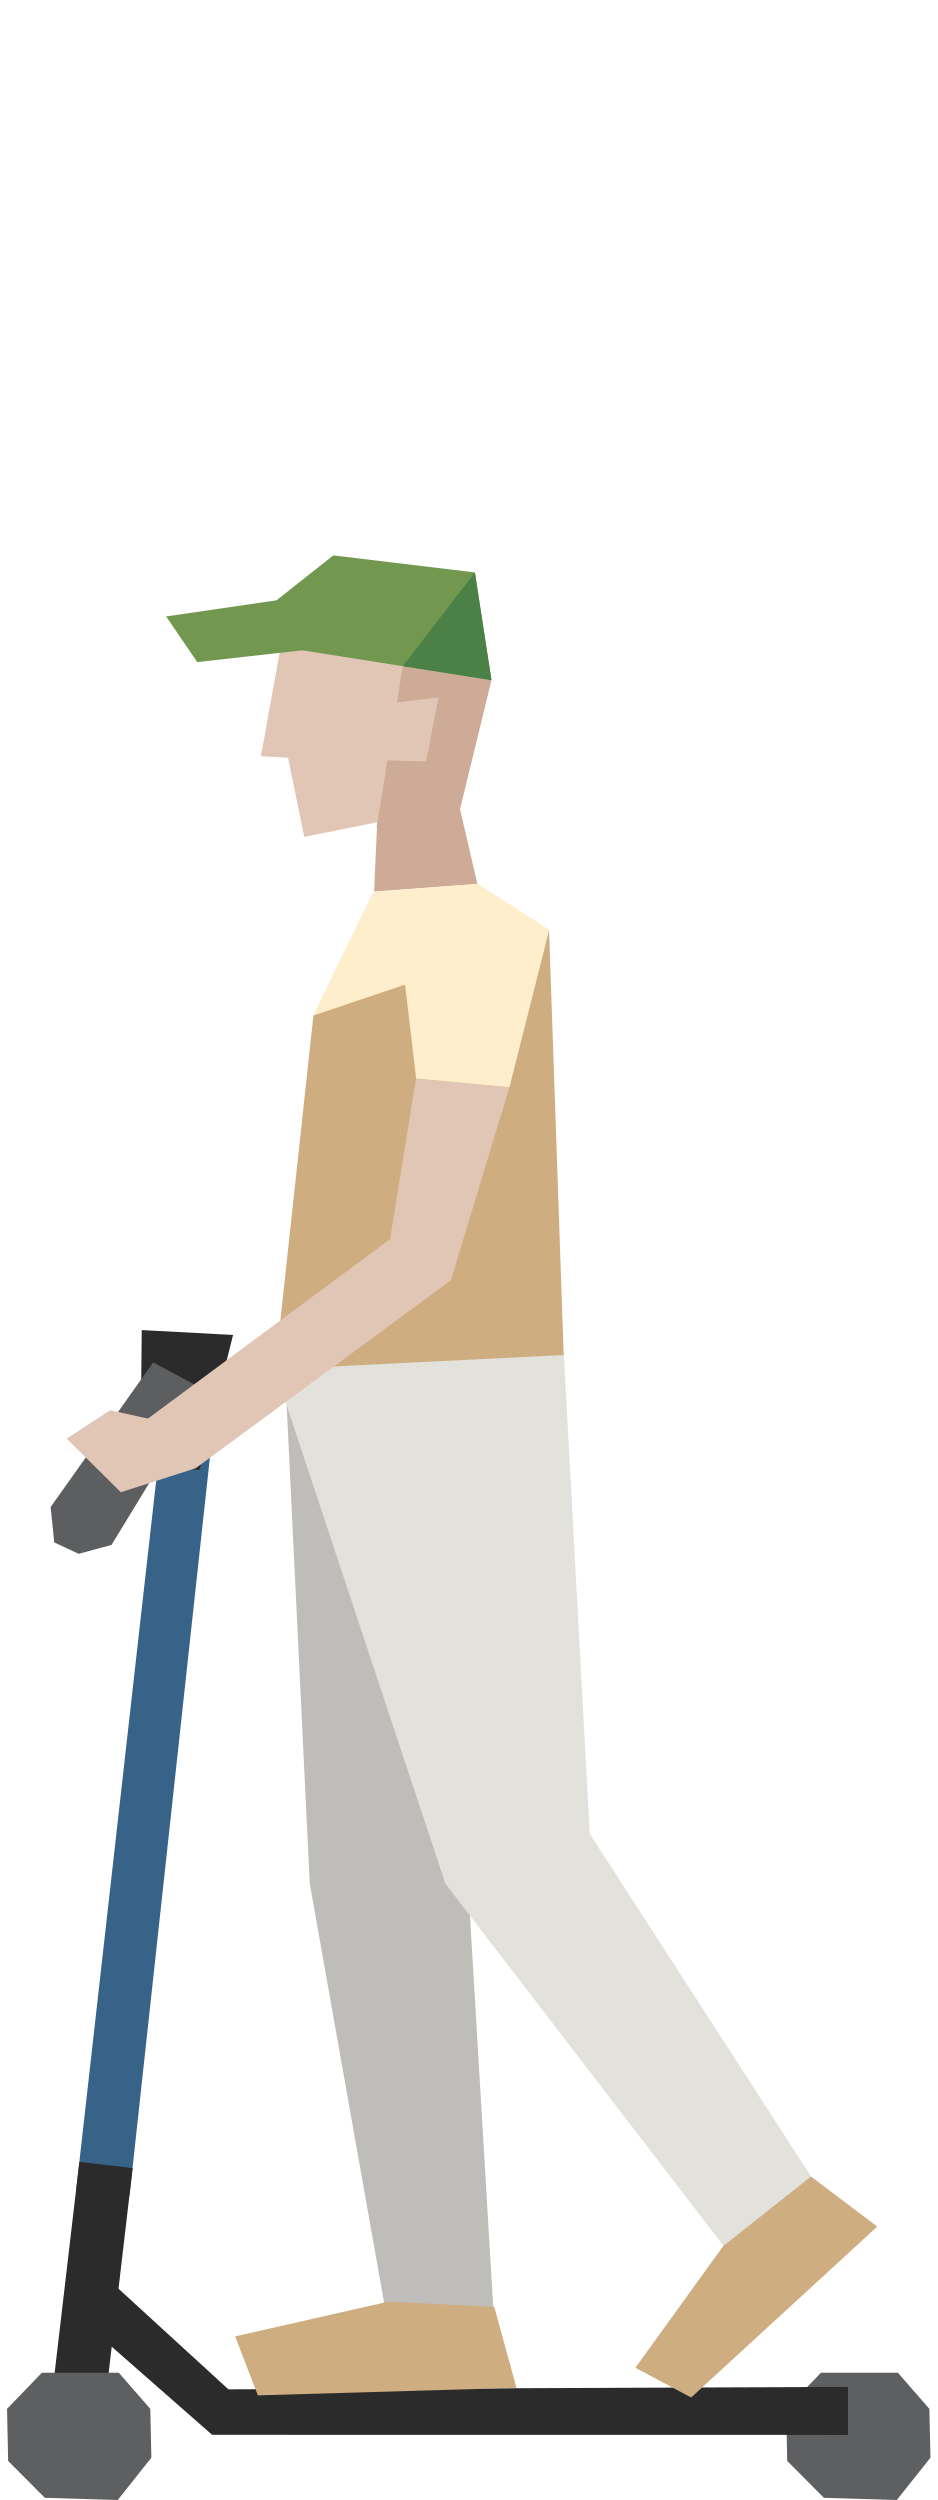
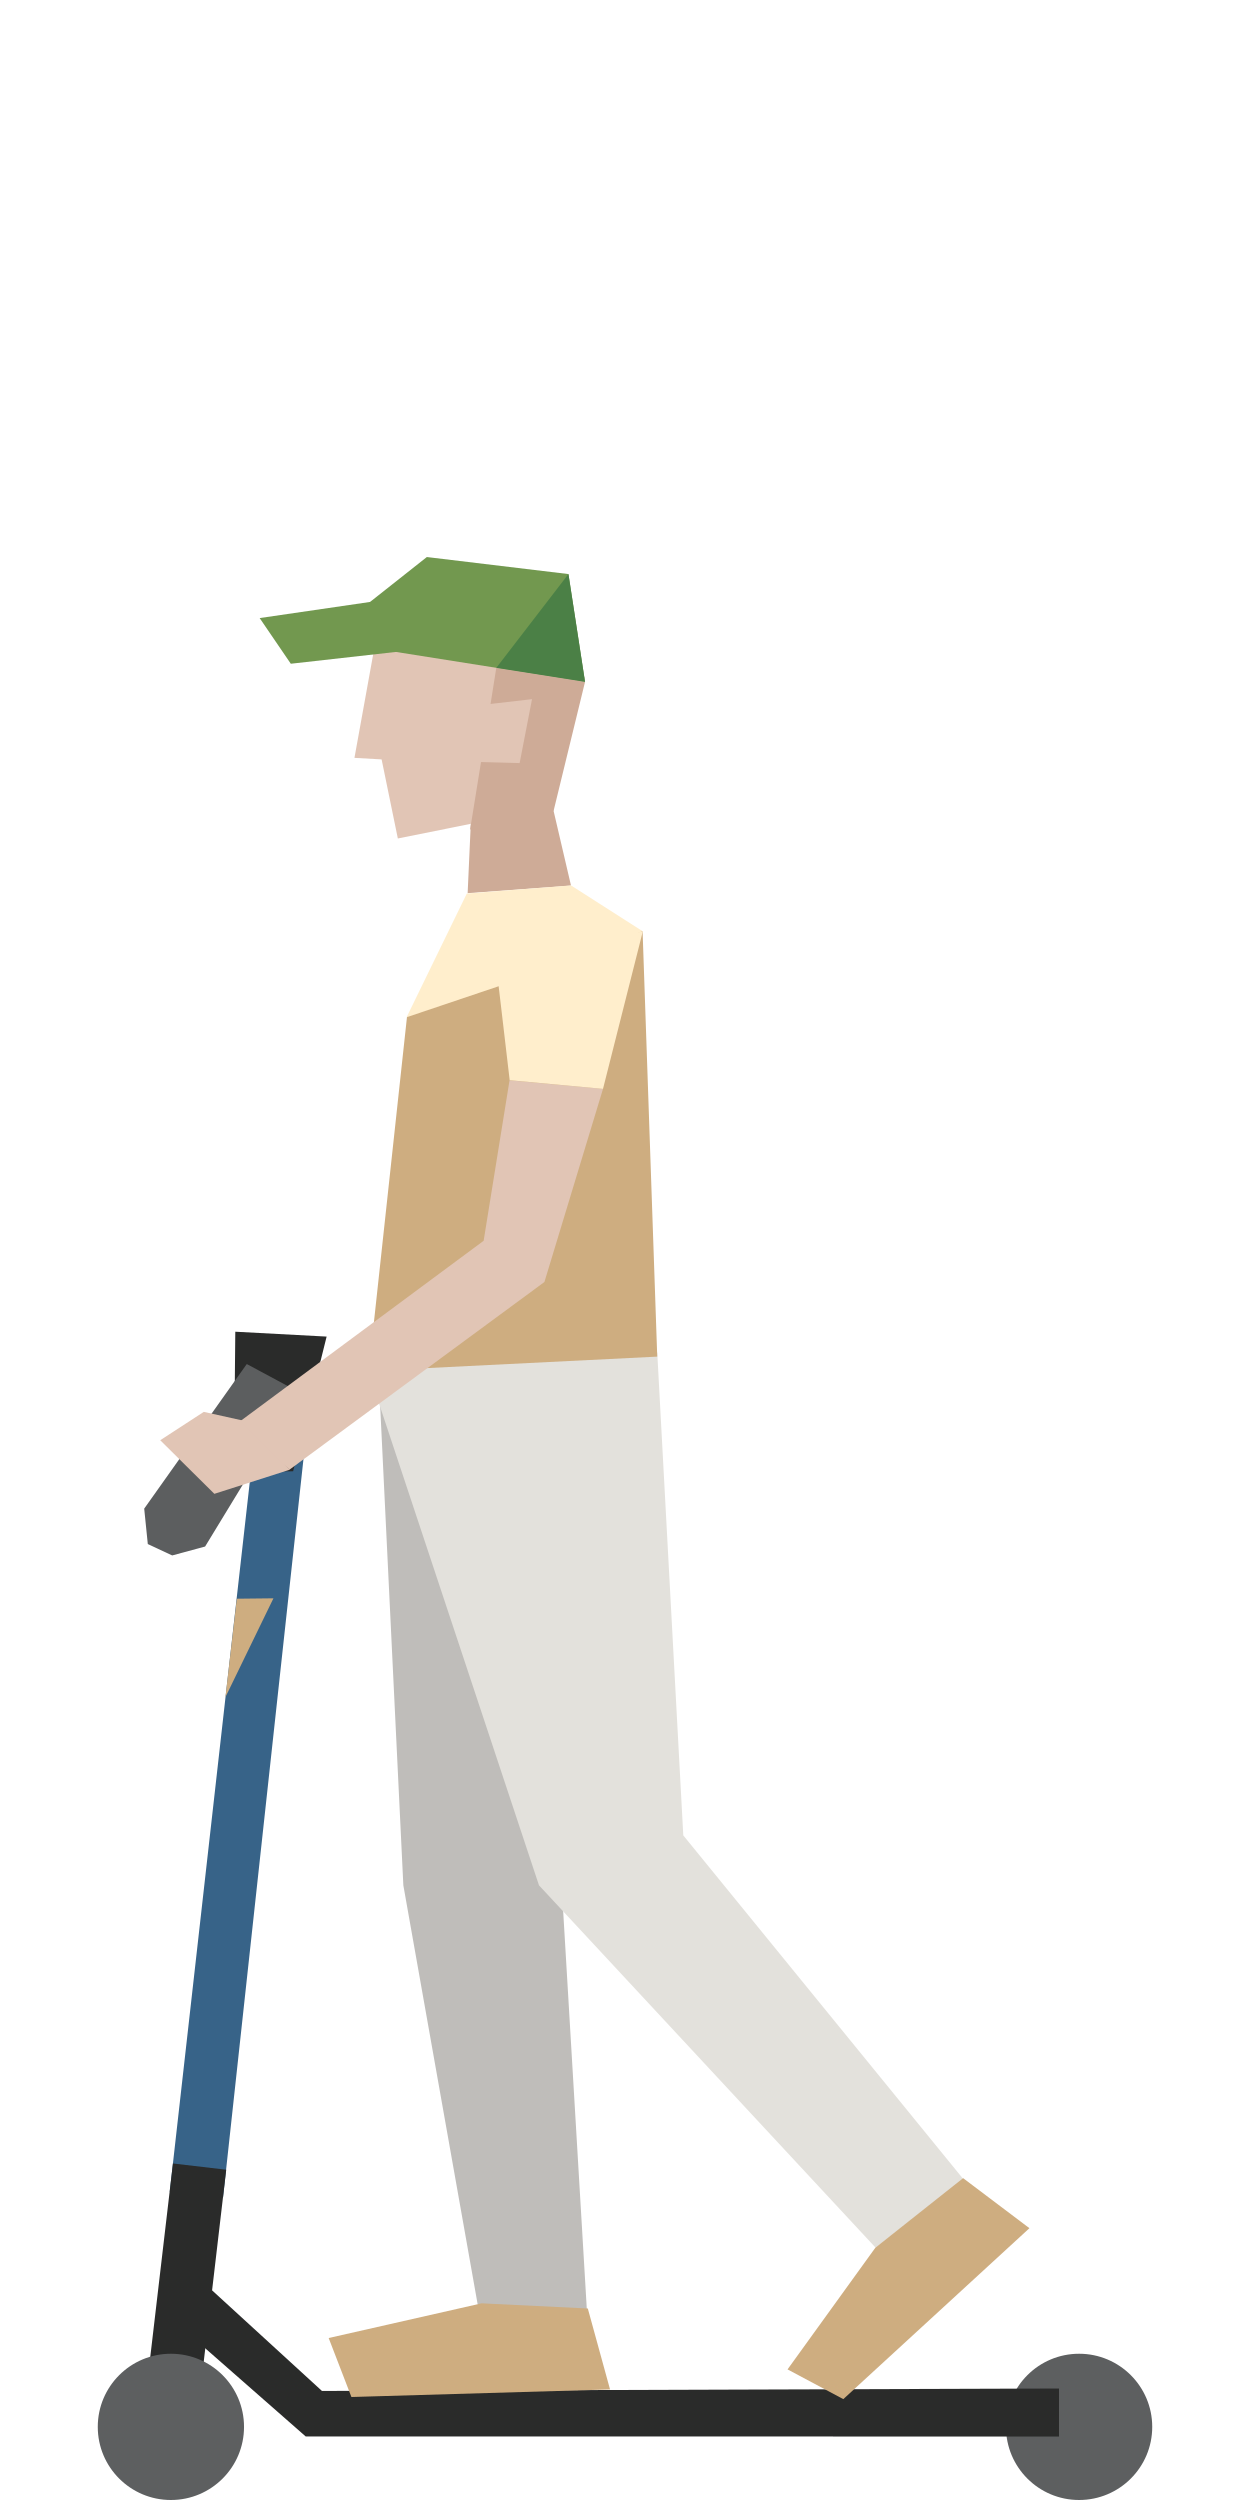
- <svg xmlns="http://www.w3.org/2000/svg" width="100%" height="100%" viewBox="0 0 72 192" version="1.1" xml:space="preserve" style="fill-rule:evenodd;clip-rule:evenodd;stroke-linejoin:round;stroke-miterlimit:1.414;">
-   <g id="scooter-left-rider" transform="matrix(1,0,0,1,-25.1031,24.1374)">
-     <g transform="matrix(1,0,0,1,85.5614,161.088)">
-       <path d="M0,3.775L2.818,6.608L8.417,6.775L11,3.525L10.917,-0.225L8.5,-3L2.591,-3L-0.083,-0.225L0,3.775Z" style="fill:rgb(93,95,96);fill-rule:nonzero;" />
+ <svg xmlns="http://www.w3.org/2000/svg" width="100%" height="100%" viewBox="0 0 96 192" version="1.1" xml:space="preserve" style="fill-rule:evenodd;clip-rule:evenodd;stroke-linejoin:round;stroke-miterlimit:1.414;">
+   <g id="scooter-left-rider" transform="matrix(1,0,0,1,12,0)">
+     <g transform="matrix(1,0,0,1,76.491,186.384)">
+       <path d="M0,0C0,3.102 -2.515,5.616 -5.616,5.616C-8.718,5.616 -11.232,3.102 -11.232,0C-11.232,-3.102 -8.718,-5.616 -5.616,-5.616C-2.515,-5.616 0,-3.102 0,0" style="fill:rgb(93,95,96);fill-rule:nonzero;" />
    </g>
-     <g transform="matrix(1,0,0,1,31.1444,160.238)">
-       <path d="M0,-6.375L2.625,-9L11.5,-0.875L59.083,-1.063L59.083,2.625L10.25,2.619L0,-6.375Z" style="fill:rgb(42,43,42);fill-rule:nonzero;" />
+     <g transform="matrix(1,0,0,1,1.2264,184.5)">
+       <path d="M0,-6.375L2.625,-9L11.5,-0.875L68.106,-1.063L68.106,2.625L10.25,2.619L0,-6.375Z" style="fill:rgb(42,43,42);fill-rule:nonzero;" />
    </g>
-     <g transform="matrix(0.112072,-0.9937,-0.9937,-0.112072,64.112,123.768)">
-       <path d="M-23.888,30.676L34.235,30.676L34.748,26.781L-23.847,26.556L-23.888,30.676Z" style="fill:rgb(55,99,136);fill-rule:nonzero;" />
+     <g transform="matrix(0.112072,-0.9937,-0.9937,-0.112072,34.1941,148.03)">
+       <path d="M-23.888,30.675L34.235,30.675L34.748,26.781L-23.847,26.556L-23.888,30.675Z" style="fill:rgb(55,99,136);fill-rule:nonzero;" />
    </g>
-     <g transform="matrix(0.116327,-0.993211,-0.993211,-0.116327,39.8957,154.256)">
-       <rect x="-5.315" y="5.957" width="16.583" height="4.12" style="fill:rgb(42,43,42);" />
+     <g transform="matrix(0.116386,-0.993204,-0.993204,-0.116386,9.97751,178.52)">
+       <rect x="-5.314" y="5.956" width="16.583" height="4.12" style="fill:rgb(42,43,42);" />
    </g>
-     <g transform="matrix(0.998574,0.0533883,0.0533883,-0.998574,36.281,77.8354)">
-       <path d="M-0.283,-0.192L6.741,-0.192L4.725,-10.66L0.188,-10.953L-0.283,-0.192Z" style="fill:rgb(42,43,42);fill-rule:nonzero;" />
+     <g transform="matrix(0.998581,0.0532463,0.0532463,-0.998581,6.36273,102.099)">
+       <path d="M-0.282,-0.192L6.742,-0.192L4.724,-10.659L0.187,-10.952L-0.282,-0.192Z" style="fill:rgb(42,43,42);fill-rule:nonzero;" />
    </g>
-     <g transform="matrix(1,0,0,1,25.7279,161.088)">
-       <path d="M0,3.775L2.818,6.608L8.417,6.775L11,3.525L10.917,-0.225L8.5,-3L2.591,-3L-0.083,-0.225L0,3.775Z" style="fill:rgb(93,95,96);fill-rule:nonzero;" />
+     <g transform="matrix(1,0,0,1,18.9764,139.131)">
+       <path d="M0,5.661L-1.909,-33.833L11.5,-28.006L12.167,5.827L14.167,39.494L6,39.494L0,5.661Z" style="fill:rgb(191,189,186);fill-rule:nonzero;" />
    </g>
-     <g transform="matrix(1,0,0,1,48.8944,114.87)">
-       <path d="M0,5.659L-1.909,-33.834L11.5,-28.007L12.167,5.826L14.167,39.493L6,39.493L0,5.659Z" style="fill:rgb(191,189,186);fill-rule:nonzero;" />
+     <g transform="matrix(-0.227118,-0.973867,-0.973867,0.227118,30.0421,60.2915)">
+       <path d="M-7.931,-0.01L-0.882,-0.01L-0.541,6.121L-6.694,7.853L-7.931,-0.01Z" style="fill:rgb(206,171,151);fill-rule:nonzero;" />
    </g>
-     <g transform="matrix(-0.227118,-0.973867,-0.973867,0.227118,59.9602,36.029)">
-       <path d="M-7.931,-0.01L-0.882,-0.01L-0.54,6.122L-6.694,7.853L-7.931,-0.01Z" style="fill:rgb(206,171,151);fill-rule:nonzero;" />
+     <g transform="matrix(1,0,0,1,16.2264,171.375)">
+       <path d="M0,-66.25L13.167,-26.583L39.023,1.25L45.773,-4L24.25,-30.417L22.25,-67.5L0,-66.25Z" style="fill:rgb(227,225,220);fill-rule:nonzero;" />
    </g>
-     <g transform="matrix(1,0,0,1,46.1444,147.279)">
-       <path d="M0,-66.416L13.167,-26.75L34.667,1.25L41.417,-4L24.25,-30.583L22.25,-67.666L0,-66.416Z" style="fill:rgb(227,225,220);fill-rule:nonzero;" />
+     <g transform="matrix(1,0,0,1,16.3103,68.3662)">
+       <path d="M0,36.926L22.166,35.822L21.041,3.165L12.703,0L2.947,9.728L0,36.926Z" style="fill:rgb(206,173,128);fill-rule:nonzero;" />
    </g>
-     <g transform="matrix(1,0,0,1,46.2279,44.1037)">
-       <path d="M0,36.925L22.167,35.821L21.042,3.165L12.703,0L2.948,9.728L0,36.925Z" style="fill:rgb(206,173,128);fill-rule:nonzero;" />
+     <g transform="matrix(1,0,0,1,33.1434,183.693)">
+       <path d="M0,-6.401L1.708,-0.184L-18.155,0.397L-19.902,-4.133L-8.154,-6.798L0,-6.401Z" style="fill:rgb(206,173,128);fill-rule:nonzero;" />
    </g>
-     <g transform="matrix(1,0,0,1,63.0614,159.431)">
-       <path d="M0,-6.402L1.708,-0.184L-18.156,0.396L-19.902,-4.134L-8.155,-6.798L0,-6.402Z" style="fill:rgb(206,173,128);fill-rule:nonzero;" />
+     <g transform="matrix(1,0,0,1,30.4158,51.3212)">
+       <path d="M0,10.845L2.474,0.691L-13.545,-2.229L-15.194,6.883L-13.108,7.001L-11.862,13.074L-6.05,11.906" style="fill:rgb(225,197,181);fill-rule:nonzero;" />
    </g>
-     <g transform="matrix(1,0,0,1,60.3334,27.0597)">
-       <path d="M0,10.843L2.474,0.69L-13.545,-2.23L-15.194,6.882L-13.108,7L-11.862,13.073L-6.049,11.905" style="fill:rgb(225,197,181);fill-rule:nonzero;" />
+     <g transform="matrix(-0.993743,0.111695,0.111695,0.993743,7.83393,47.8702)">
+       <path d="M-12.648,3.365L-2.137,3.365L-0.152,-0.388L-10.505,-0.73L-12.648,3.365Z" style="fill:rgb(114,152,79);fill-rule:nonzero;" />
    </g>
-     <g transform="matrix(-0.993744,0.111684,0.111684,0.993744,37.752,23.6075)">
-       <path d="M-12.648,3.364L-2.136,3.364L-0.152,-0.388L-10.505,-0.73L-12.648,3.364Z" style="fill:rgb(114,152,79);fill-rule:nonzero;" />
-     </g>
-     <g transform="matrix(1,0,0,1,47.5653,20.9369)">
+     <g transform="matrix(1,0,0,1,17.6473,45.1994)">
      <path d="M0,4.749L15.283,7.168L14.009,-1.111L3.134,-2.419L-1.407,1.172L0,4.749Z" style="fill:rgb(114,152,79);fill-rule:nonzero;" />
    </g>
-     <g transform="matrix(0.996649,0.0817963,0.0817963,-0.996649,55.8734,34.1518)">
-       <path d="M0.196,-0.107L2.25,-0.107L2.606,4.961L-0.054,4.225L0.196,-0.107Z" style="fill:rgb(225,197,181);fill-rule:nonzero;" />
+     <g transform="matrix(0.996609,0.0822799,0.0822799,-0.996609,25.9544,58.4135)">
+       <path d="M0.198,-0.108L2.251,-0.108L2.605,4.961L-0.055,4.223L0.198,-0.108Z" style="fill:rgb(225,197,181);fill-rule:nonzero;" />
    </g>
-     <g transform="matrix(1,0,0,1,54.0228,27.0297)">
-       <path d="M0,12.416L0.836,7.232L3.803,7.312L4.754,2.402L1.57,2.771L2.009,0L8.825,1.075L6.412,10.975L0,12.416Z" style="fill:rgb(206,171,151);fill-rule:nonzero;" />
+     <g transform="matrix(1,0,0,1,24.1053,51.2922)">
+       <path d="M0,12.416L0.836,7.232L3.803,7.312L4.754,2.402L1.569,2.771L2.009,0L8.825,1.075L6.412,10.975L0,12.416Z" style="fill:rgb(206,171,151);fill-rule:nonzero;" />
    </g>
-     <g transform="matrix(1,0,0,1,56.0316,20.9006)">
+     <g transform="matrix(1,0,0,1,26.1141,45.1632)">
      <path d="M0,6.129L5.542,-1.075L6.816,7.204L0,6.129Z" style="fill:rgb(75,128,70);fill-rule:nonzero;" />
    </g>
-     <g transform="matrix(1,0,0,1,36.8695,95.1955)">
-       <path d="M0,-14.701L4.021,-12.54L-3.2,-0.684L-5.725,0L-7.6,-0.875L-7.877,-3.596L0,-14.701Z" style="fill:rgb(92,94,95);fill-rule:nonzero;" />
+     <g transform="matrix(1,0,0,1,6.9519,119.458)">
+       <path d="M0,-14.7L4.021,-12.54L-3.2,-0.684L-5.726,0L-7.601,-0.875L-7.877,-3.595L0,-14.7Z" style="fill:rgb(92,94,95);fill-rule:nonzero;" />
    </g>
-     <g transform="matrix(1,0,0,1,40.1591,86.0176)">
-       <path d="M0,2.598L-5.779,4.446L-9.936,0.329L-6.59,-1.848L-3.098,-1.072L0,2.598Z" style="fill:rgb(225,197,181);fill-rule:nonzero;" />
+     <g transform="matrix(1,0,0,1,10.241,110.28)">
+       <path d="M0,2.598L-5.778,4.446L-9.936,0.33L-6.59,-1.848L-3.098,-1.072L0,2.598Z" style="fill:rgb(225,197,181);fill-rule:nonzero;" />
    </g>
-     <g transform="matrix(1,0,0,1,57.0507,88.6124)">
-       <path d="M0,-29.906L7.177,-29.25L2.677,-14.417L-16.906,0L-20.656,-3.75L-1.989,-17.584L0,-29.906Z" style="fill:rgb(225,197,181);fill-rule:nonzero;" />
+     <g transform="matrix(1,0,0,1,27.1326,112.875)">
+       <path d="M0,-29.906L7.178,-29.25L2.678,-14.417L-16.906,0L-20.656,-3.75L-1.989,-17.583L0,-29.906Z" style="fill:rgb(225,197,181);fill-rule:nonzero;" />
    </g>
-     <g transform="matrix(1,0,0,1,55.9803,57.1467)">
-       <path d="M0,-7.662L1.081,1.549L8.248,2.216L11.304,-9.878" style="fill:rgb(255,238,204);fill-rule:nonzero;" />
+     <g transform="matrix(1,0,0,1,26.0623,81.4093)">
+       <path d="M0,-7.662L1.081,1.549L8.248,2.216L11.305,-9.878" style="fill:rgb(255,238,204);fill-rule:nonzero;" />
    </g>
-     <g transform="matrix(1,0,0,1,67.266,50.3463)">
-       <path d="M0,-3.093L-5.497,-6.609L-13.497,-5.984L-18.122,3.516L-8.654,0.326L0,-3.093Z" style="fill:rgb(255,238,204);fill-rule:nonzero;" />
+     <g transform="matrix(1,0,0,1,37.3484,74.6078)">
+       <path d="M0,-3.091L-5.497,-6.608L-13.497,-5.983L-18.122,3.517L-8.654,0.328L0,-3.091Z" style="fill:rgb(255,238,204);fill-rule:nonzero;" />
    </g>
-     <g transform="matrix(1,0,0,1,87.3851,159.991)">
+     <g transform="matrix(1,0,0,1,61.9676,184.253)">
      <path d="M0,-16.971L5.093,-13.128L-9.201,0L-13.485,-2.283L-6.741,-11.628L0,-16.971Z" style="fill:rgb(206,173,128);fill-rule:nonzero;" />
+     </g>
+     <g transform="matrix(1,0,0,1,6.741,186.384)">
+       <path d="M0,0C0,3.102 -2.515,5.616 -5.616,5.616C-8.718,5.616 -11.232,3.102 -11.232,0C-11.232,-3.102 -8.718,-5.616 -5.616,-5.616C-2.515,-5.616 0,-3.102 0,0" style="fill:rgb(93,95,96);fill-rule:nonzero;" />
+     </g>
+     <g transform="matrix(1,0,0,1,6.1873,130.312)">
+       <path d="M0,-7.531L2.813,-7.562L-0.875,0.031L0,-7.531Z" style="fill:rgb(206,173,128);fill-rule:nonzero;" />
    </g>
  </g>
</svg>
